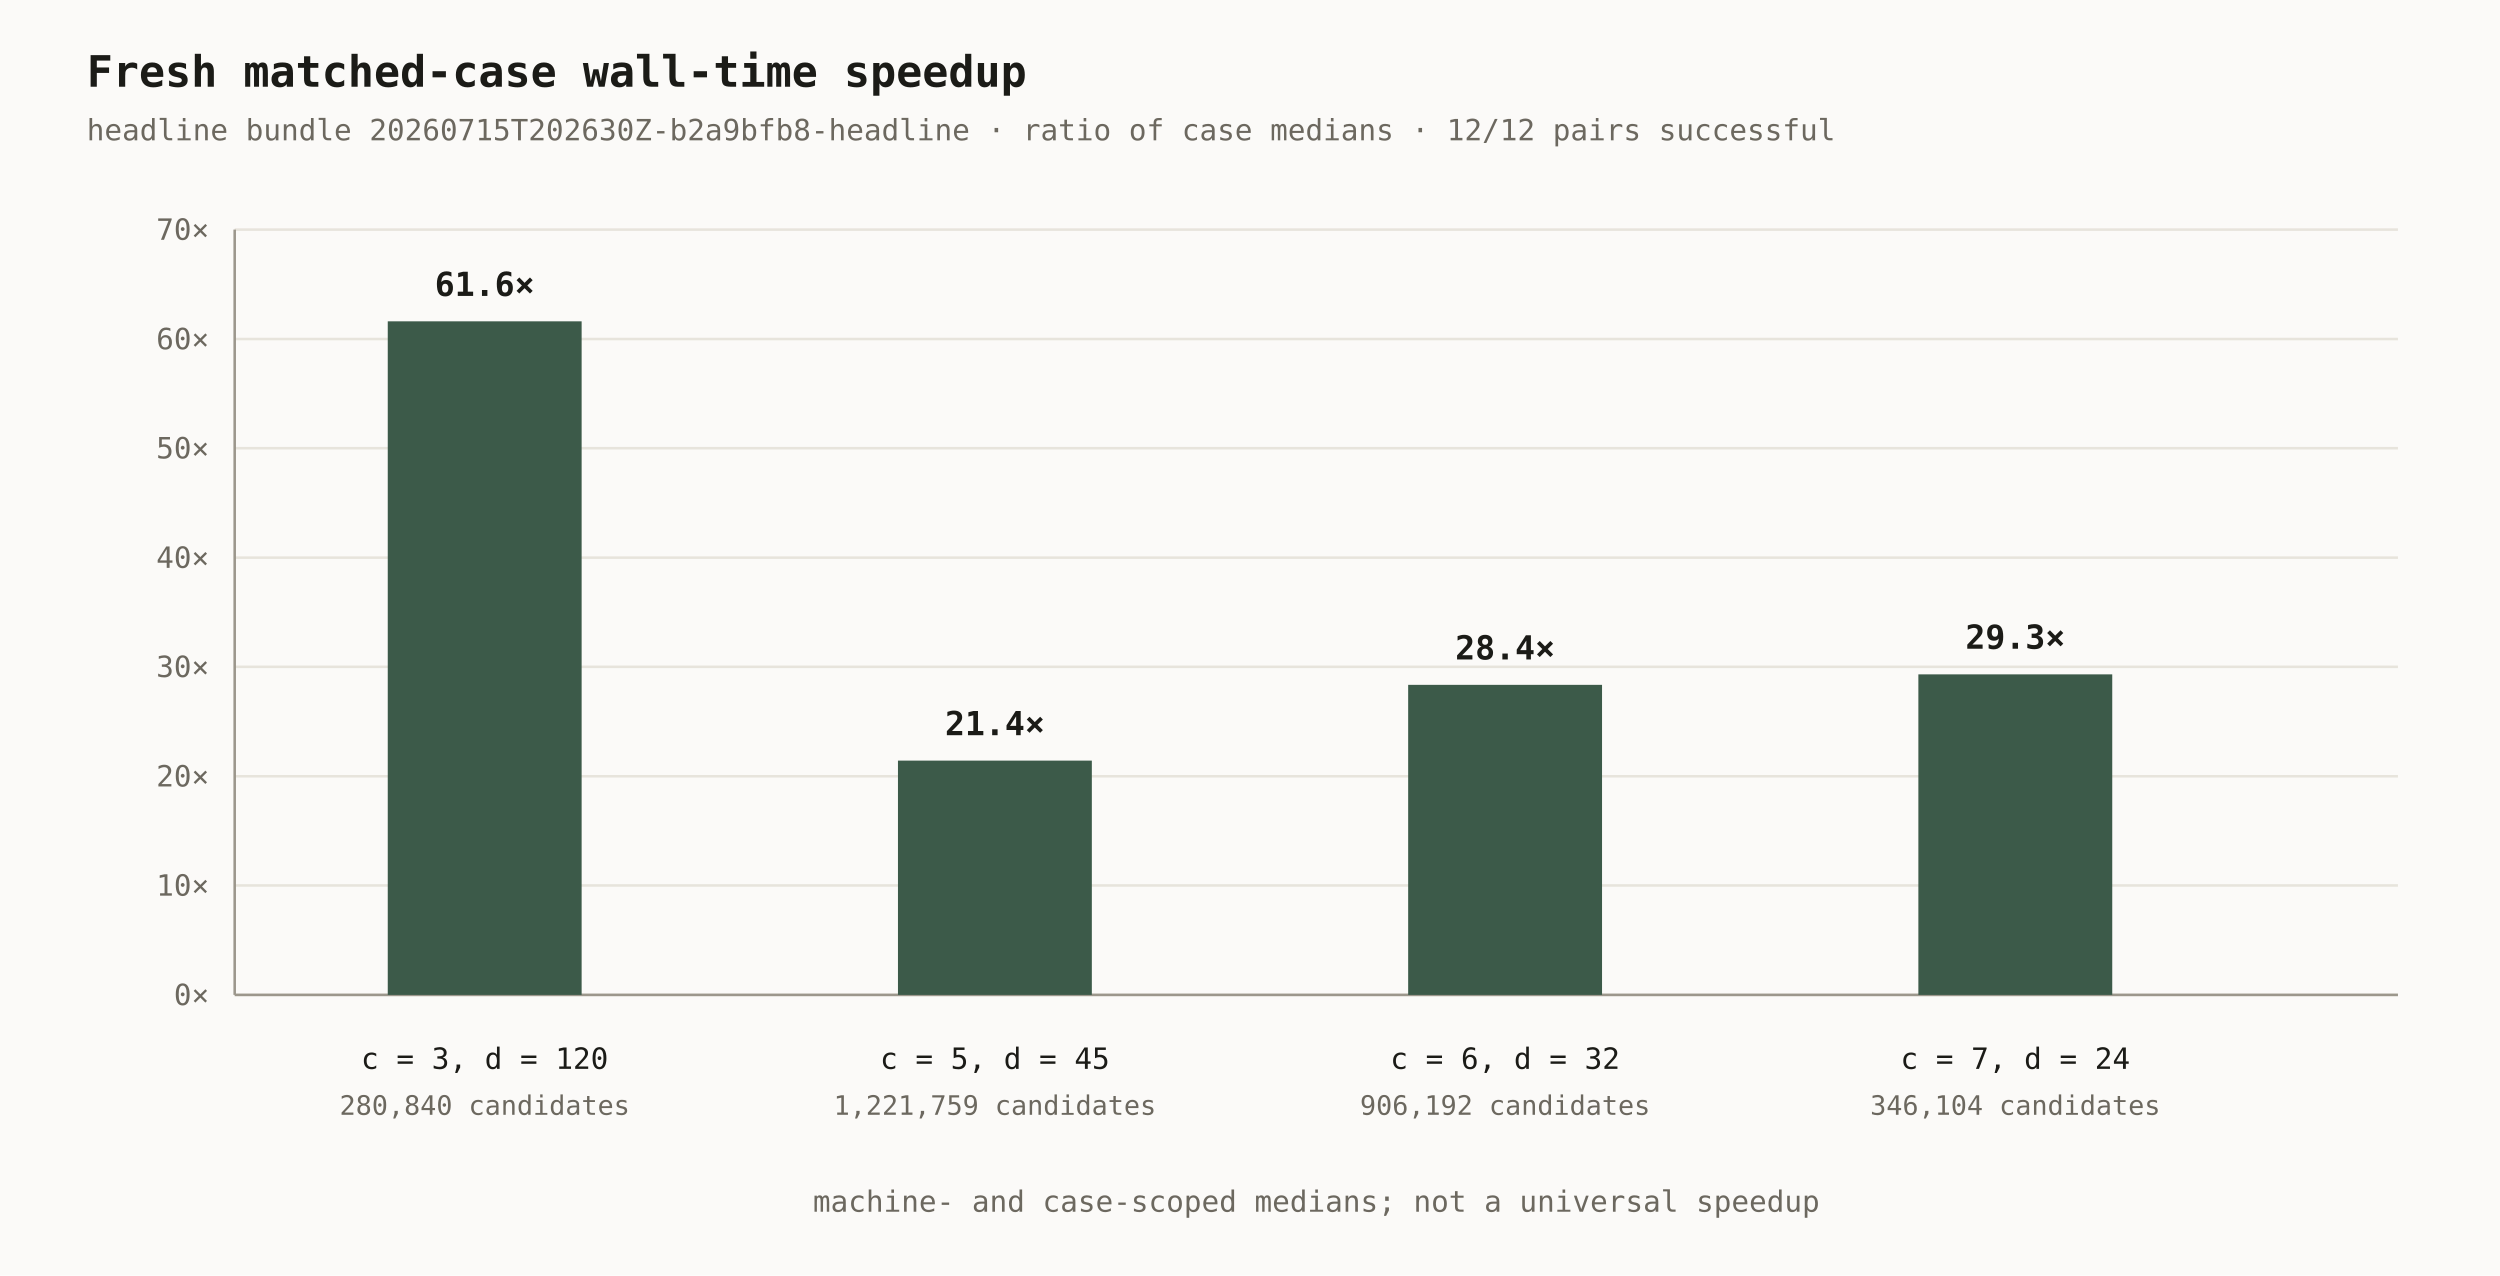
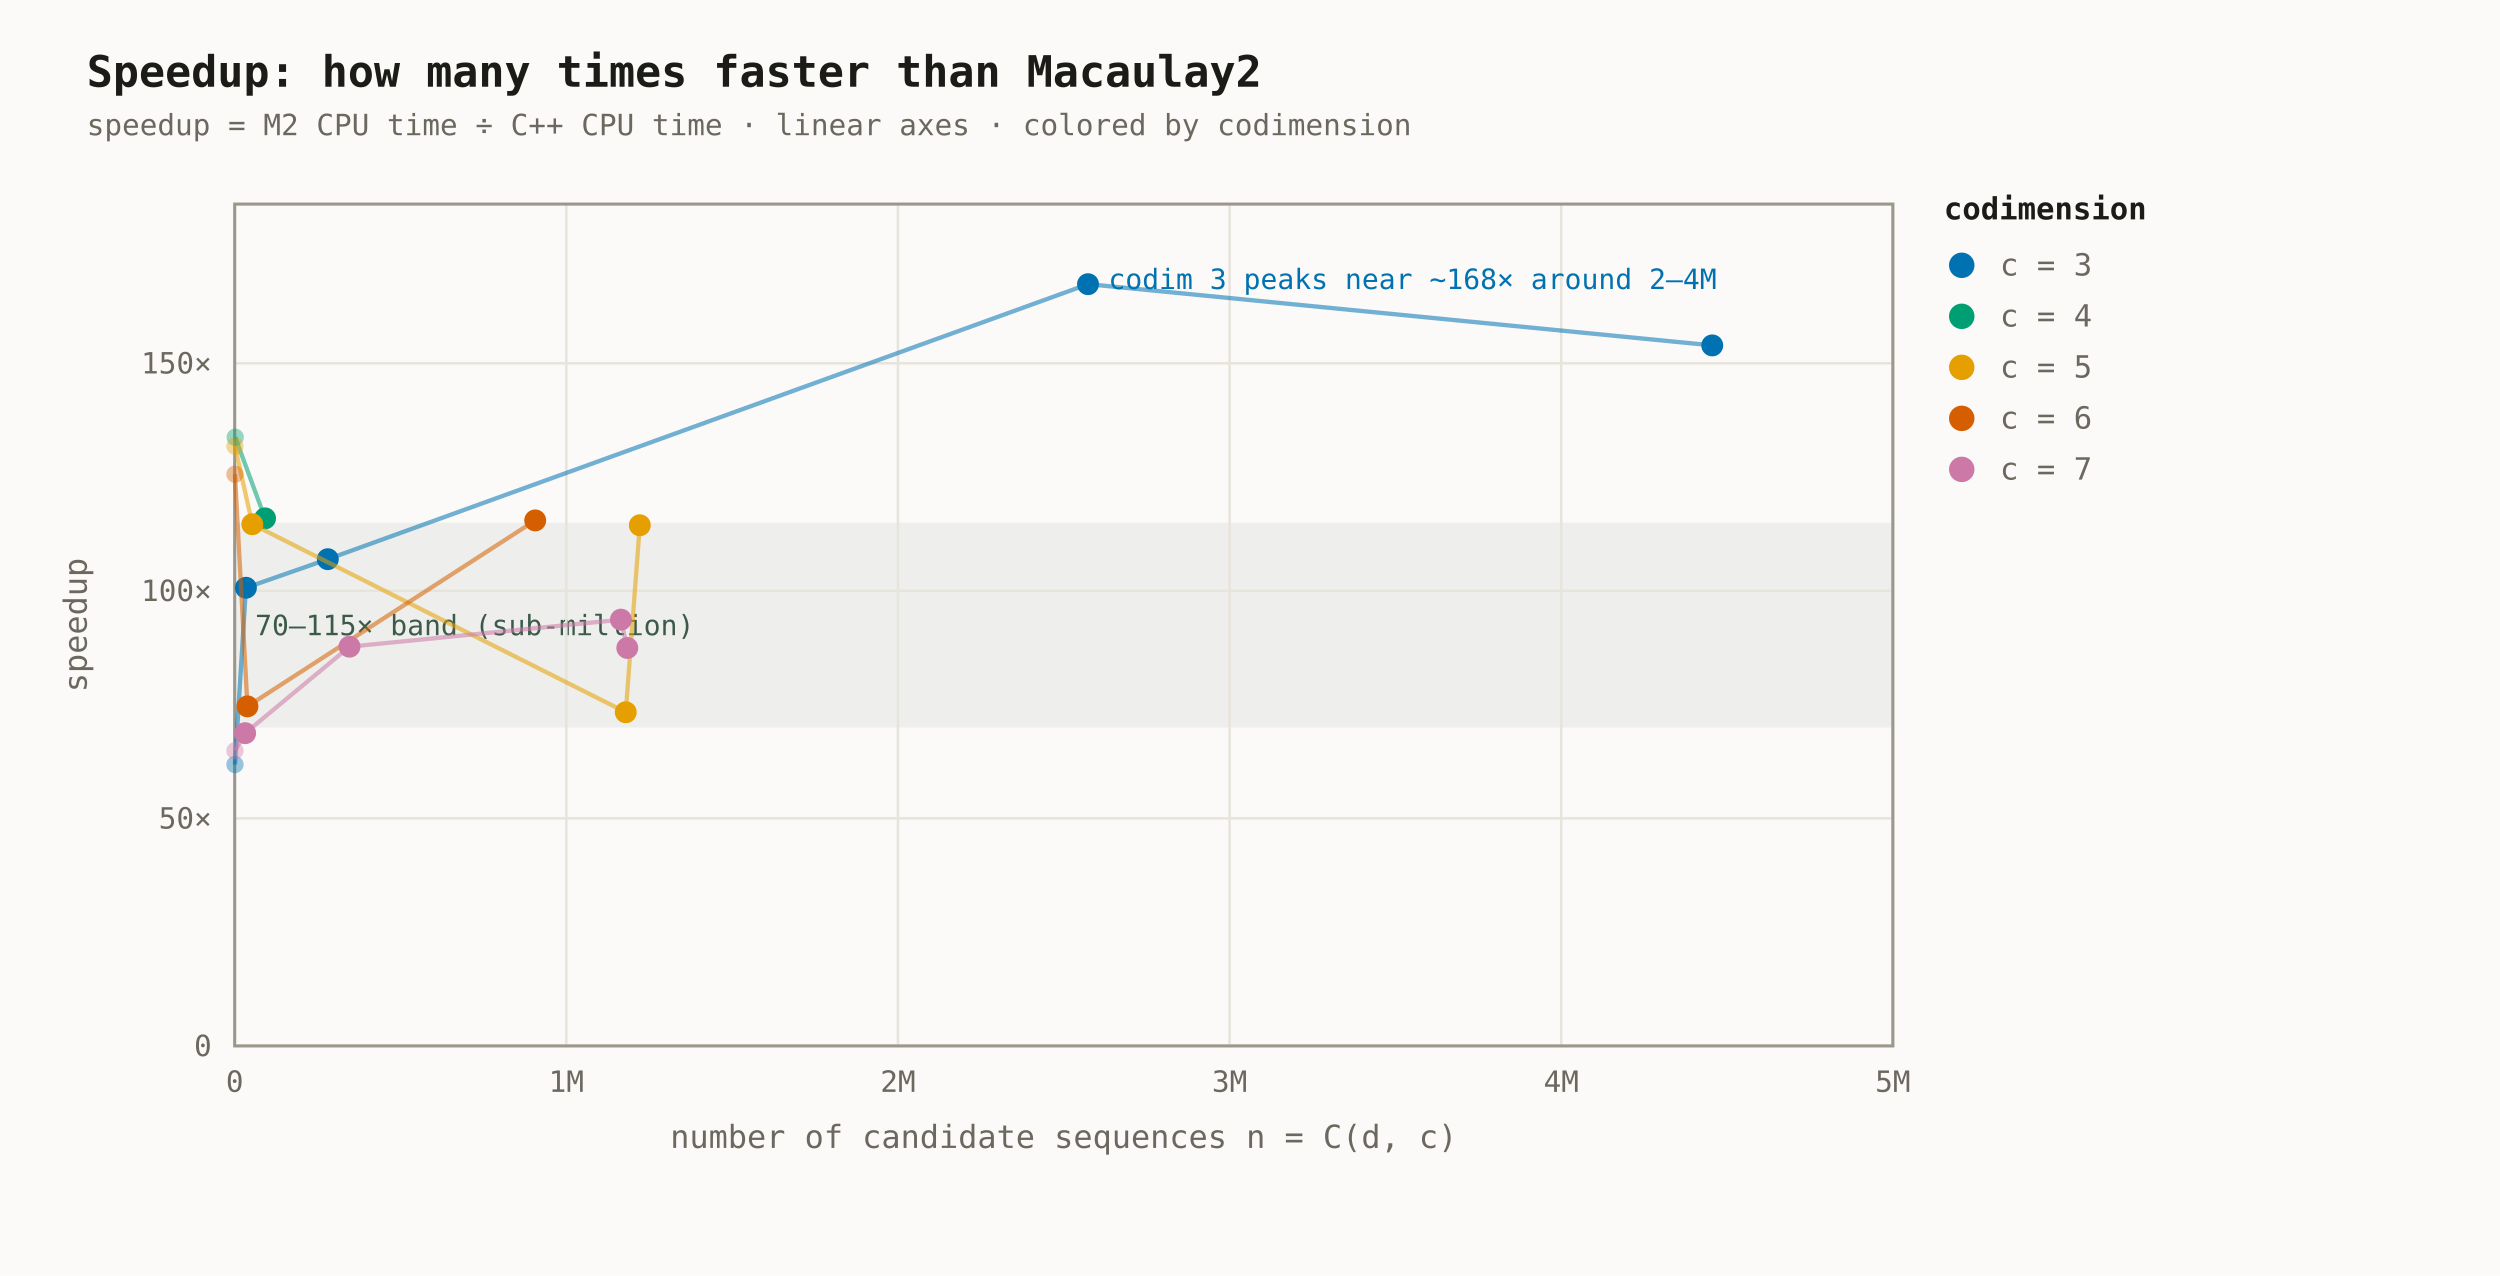
- <svg xmlns="http://www.w3.org/2000/svg" viewBox="0 0 980 500" font-family="ui-monospace,Menlo,Consolas,monospace" role="img" aria-labelledby="chart-title chart-desc">
+ <svg xmlns="http://www.w3.org/2000/svg" viewBox="0 0 980 500" font-family="ui-monospace,Menlo,Consolas,monospace">
  <rect width="980" height="500" fill="#FBFAF8" />
-   <text x="34" y="34" fill="#1B1B17" font-size="17" font-weight="700">Fresh matched-case wall-time speedup</text>
-   <text x="34" y="55" fill="#6C685F" font-size="11.5">headline bundle 20260715T202630Z-b2a9bfb8-headline · ratio of case medians · 12/12 pairs successful</text>
-   <line x1="92" y1="390.0" x2="940" y2="390.0" stroke="#E7E4DC" />
-   <text x="82" y="394.0" fill="#6C685F" font-size="11.5" text-anchor="end">0×</text>
-   <line x1="92" y1="347.1" x2="940" y2="347.1" stroke="#E7E4DC" />
-   <text x="82" y="351.1" fill="#6C685F" font-size="11.5" text-anchor="end">10×</text>
-   <line x1="92" y1="304.3" x2="940" y2="304.3" stroke="#E7E4DC" />
-   <text x="82" y="308.3" fill="#6C685F" font-size="11.5" text-anchor="end">20×</text>
-   <line x1="92" y1="261.4" x2="940" y2="261.4" stroke="#E7E4DC" />
-   <text x="82" y="265.4" fill="#6C685F" font-size="11.5" text-anchor="end">30×</text>
-   <line x1="92" y1="218.6" x2="940" y2="218.6" stroke="#E7E4DC" />
-   <text x="82" y="222.6" fill="#6C685F" font-size="11.5" text-anchor="end">40×</text>
-   <line x1="92" y1="175.7" x2="940" y2="175.7" stroke="#E7E4DC" />
-   <text x="82" y="179.7" fill="#6C685F" font-size="11.5" text-anchor="end">50×</text>
-   <line x1="92" y1="132.9" x2="940" y2="132.9" stroke="#E7E4DC" />
-   <text x="82" y="136.9" fill="#6C685F" font-size="11.5" text-anchor="end">60×</text>
-   <line x1="92" y1="90.0" x2="940" y2="90.0" stroke="#E7E4DC" />
-   <text x="82" y="94.0" fill="#6C685F" font-size="11.5" text-anchor="end">70×</text>
-   <line x1="92" y1="90" x2="92" y2="390" stroke="#9C978C" />
-   <line x1="92" y1="390" x2="940" y2="390" stroke="#9C978C" />
-   <rect x="152" y="125.96" width="76" height="264.04" fill="#3C5A49" />
-   <text x="190" y="116.0" fill="#1B1B17" font-size="13" font-weight="700" text-anchor="middle">61.6×</text>
-   <text x="190" y="419" fill="#1B1B17" font-size="11.5" text-anchor="middle">c = 3, d = 120</text>
-   <text x="190" y="437" fill="#6C685F" font-size="10.5" text-anchor="middle">280,840 candidates</text>
-   <rect x="352" y="298.16" width="76" height="91.84" fill="#3C5A49" />
-   <text x="390" y="288.2" fill="#1B1B17" font-size="13" font-weight="700" text-anchor="middle">21.4×</text>
-   <text x="390" y="419" fill="#1B1B17" font-size="11.5" text-anchor="middle">c = 5, d = 45</text>
-   <text x="390" y="437" fill="#6C685F" font-size="10.5" text-anchor="middle">1,221,759 candidates</text>
-   <rect x="552" y="268.46" width="76" height="121.54" fill="#3C5A49" />
-   <text x="590" y="258.5" fill="#1B1B17" font-size="13" font-weight="700" text-anchor="middle">28.4×</text>
-   <text x="590" y="419" fill="#1B1B17" font-size="11.5" text-anchor="middle">c = 6, d = 32</text>
-   <text x="590" y="437" fill="#6C685F" font-size="10.5" text-anchor="middle">906,192 candidates</text>
-   <rect x="752" y="264.35" width="76" height="125.65" fill="#3C5A49" />
-   <text x="790" y="254.3" fill="#1B1B17" font-size="13" font-weight="700" text-anchor="middle">29.3×</text>
-   <text x="790" y="419" fill="#1B1B17" font-size="11.5" text-anchor="middle">c = 7, d = 24</text>
-   <text x="790" y="437" fill="#6C685F" font-size="10.5" text-anchor="middle">346,104 candidates</text>
-   <text x="516" y="475" fill="#6C685F" font-size="11.5" text-anchor="middle">machine- and case-scoped medians; not a universal speedup</text>
+   <text x="34" y="34" fill="#1B1B17" font-size="17" font-weight="700">Speedup: how many times faster than Macaulay2</text>
+   <text x="34" y="53" fill="#6C685F" font-size="11.5">speedup = M2 CPU time ÷ C++ CPU time · linear axes · colored by codimension</text>
+   <rect x="92" y="204.9" width="650" height="80.3" fill="#3C5A49" opacity="0.07" />
+   <text x="100" y="249.0" fill="#3C5A49" font-size="11">70–115× band (sub-million)</text>
+   <line x1="92.0" y1="80" x2="92.0" y2="410" stroke="#E7E4DC" />
+   <text x="92.0" y="428" fill="#6C685F" font-size="11.5" text-anchor="middle">0</text>
+   <line x1="222.0" y1="80" x2="222.0" y2="410" stroke="#E7E4DC" />
+   <text x="222.0" y="428" fill="#6C685F" font-size="11.5" text-anchor="middle">1M</text>
+   <line x1="352.0" y1="80" x2="352.0" y2="410" stroke="#E7E4DC" />
+   <text x="352.0" y="428" fill="#6C685F" font-size="11.5" text-anchor="middle">2M</text>
+   <line x1="482.0" y1="80" x2="482.0" y2="410" stroke="#E7E4DC" />
+   <text x="482.0" y="428" fill="#6C685F" font-size="11.5" text-anchor="middle">3M</text>
+   <line x1="612.0" y1="80" x2="612.0" y2="410" stroke="#E7E4DC" />
+   <text x="612.0" y="428" fill="#6C685F" font-size="11.5" text-anchor="middle">4M</text>
+   <line x1="742.0" y1="80" x2="742.0" y2="410" stroke="#E7E4DC" />
+   <text x="742.0" y="428" fill="#6C685F" font-size="11.5" text-anchor="middle">5M</text>
+   <line x1="92" y1="410.0" x2="742" y2="410.0" stroke="#E7E4DC" />
+   <text x="83" y="414.0" fill="#6C685F" font-size="11.5" text-anchor="end">0</text>
+   <line x1="92" y1="320.8" x2="742" y2="320.8" stroke="#E7E4DC" />
+   <text x="83" y="324.8" fill="#6C685F" font-size="11.5" text-anchor="end">50×</text>
+   <line x1="92" y1="231.6" x2="742" y2="231.6" stroke="#E7E4DC" />
+   <text x="83" y="235.6" fill="#6C685F" font-size="11.5" text-anchor="end">100×</text>
+   <line x1="92" y1="142.4" x2="742" y2="142.4" stroke="#E7E4DC" />
+   <text x="83" y="146.4" fill="#6C685F" font-size="11.5" text-anchor="end">150×</text>
+   <text x="417" y="450" fill="#6C685F" font-size="12.5" text-anchor="middle">number of candidate sequences  n = C(d, c)</text>
+   <text transform="translate(34,245) rotate(-90)" fill="#6C685F" font-size="12.5" text-anchor="middle">speedup</text>
+   <rect x="92" y="80" width="650" height="330" fill="none" stroke="#9C978C" stroke-width="1.2" />
+   <polyline points="92.1,299.7 96.4,230.4 128.5,219.2 426.5,111.4 671.2,135.4" fill="none" stroke="#0072B2" stroke-width="1.7" opacity="0.55" />
+   <circle cx="92.1" cy="299.7" r="3.4" fill="#0072B2" opacity="0.4" />
+   <circle cx="96.4" cy="230.4" r="4.3" fill="#0072B2" />
+   <circle cx="128.5" cy="219.2" r="4.3" fill="#0072B2" />
+   <circle cx="426.5" cy="111.4" r="4.3" fill="#0072B2" />
+   <circle cx="671.2" cy="135.4" r="4.3" fill="#0072B2" />
+   <polyline points="92.2,171.4 103.9,203.2" fill="none" stroke="#009E73" stroke-width="1.7" opacity="0.55" />
+   <circle cx="92.2" cy="171.4" r="3.4" fill="#009E73" opacity="0.4" />
+   <circle cx="103.9" cy="203.2" r="4.3" fill="#009E73" />
+   <polyline points="92.1,174.9 98.9,205.5 245.3,279.2 250.8,205.9" fill="none" stroke="#E69F00" stroke-width="1.7" opacity="0.55" />
+   <circle cx="92.1" cy="174.9" r="3.4" fill="#E69F00" opacity="0.4" />
+   <circle cx="98.9" cy="205.5" r="4.3" fill="#E69F00" />
+   <circle cx="245.3" cy="279.2" r="4.3" fill="#E69F00" />
+   <circle cx="250.8" cy="205.9" r="4.3" fill="#E69F00" />
+   <polyline points="92.1,185.9 97.0,276.9 209.8,204.0" fill="none" stroke="#D55E00" stroke-width="1.7" opacity="0.55" />
+   <circle cx="92.1" cy="185.9" r="3.4" fill="#D55E00" opacity="0.4" />
+   <circle cx="97.0" cy="276.9" r="4.3" fill="#D55E00" />
+   <circle cx="209.8" cy="204.0" r="4.3" fill="#D55E00" />
+   <polyline points="92.1,294.3 96.1,287.4 137.0,253.5 243.4,242.9 245.9,254.0" fill="none" stroke="#CC79A7" stroke-width="1.7" opacity="0.55" />
+   <circle cx="92.1" cy="294.3" r="3.4" fill="#CC79A7" opacity="0.4" />
+   <circle cx="96.1" cy="287.4" r="4.3" fill="#CC79A7" />
+   <circle cx="137.0" cy="253.5" r="4.3" fill="#CC79A7" />
+   <circle cx="243.4" cy="242.9" r="4.3" fill="#CC79A7" />
+   <circle cx="245.9" cy="254.0" r="4.3" fill="#CC79A7" />
+   <text x="434.5" y="113.3" fill="#0072B2" font-size="11">codim 3 peaks near ~168× around 2–4M</text>
+   <text x="762" y="86" fill="#1B1B17" font-size="12" font-weight="700">codimension</text>
+   <circle cx="769" cy="104" r="5" fill="#0072B2" />
+   <text x="784" y="108" fill="#6C685F" font-size="12">c = 3</text>
+   <circle cx="769" cy="124" r="5" fill="#009E73" />
+   <text x="784" y="128" fill="#6C685F" font-size="12">c = 4</text>
+   <circle cx="769" cy="144" r="5" fill="#E69F00" />
+   <text x="784" y="148" fill="#6C685F" font-size="12">c = 5</text>
+   <circle cx="769" cy="164" r="5" fill="#D55E00" />
+   <text x="784" y="168" fill="#6C685F" font-size="12">c = 6</text>
+   <circle cx="769" cy="184" r="5" fill="#CC79A7" />
+   <text x="784" y="188" fill="#6C685F" font-size="12">c = 7</text>
</svg>
